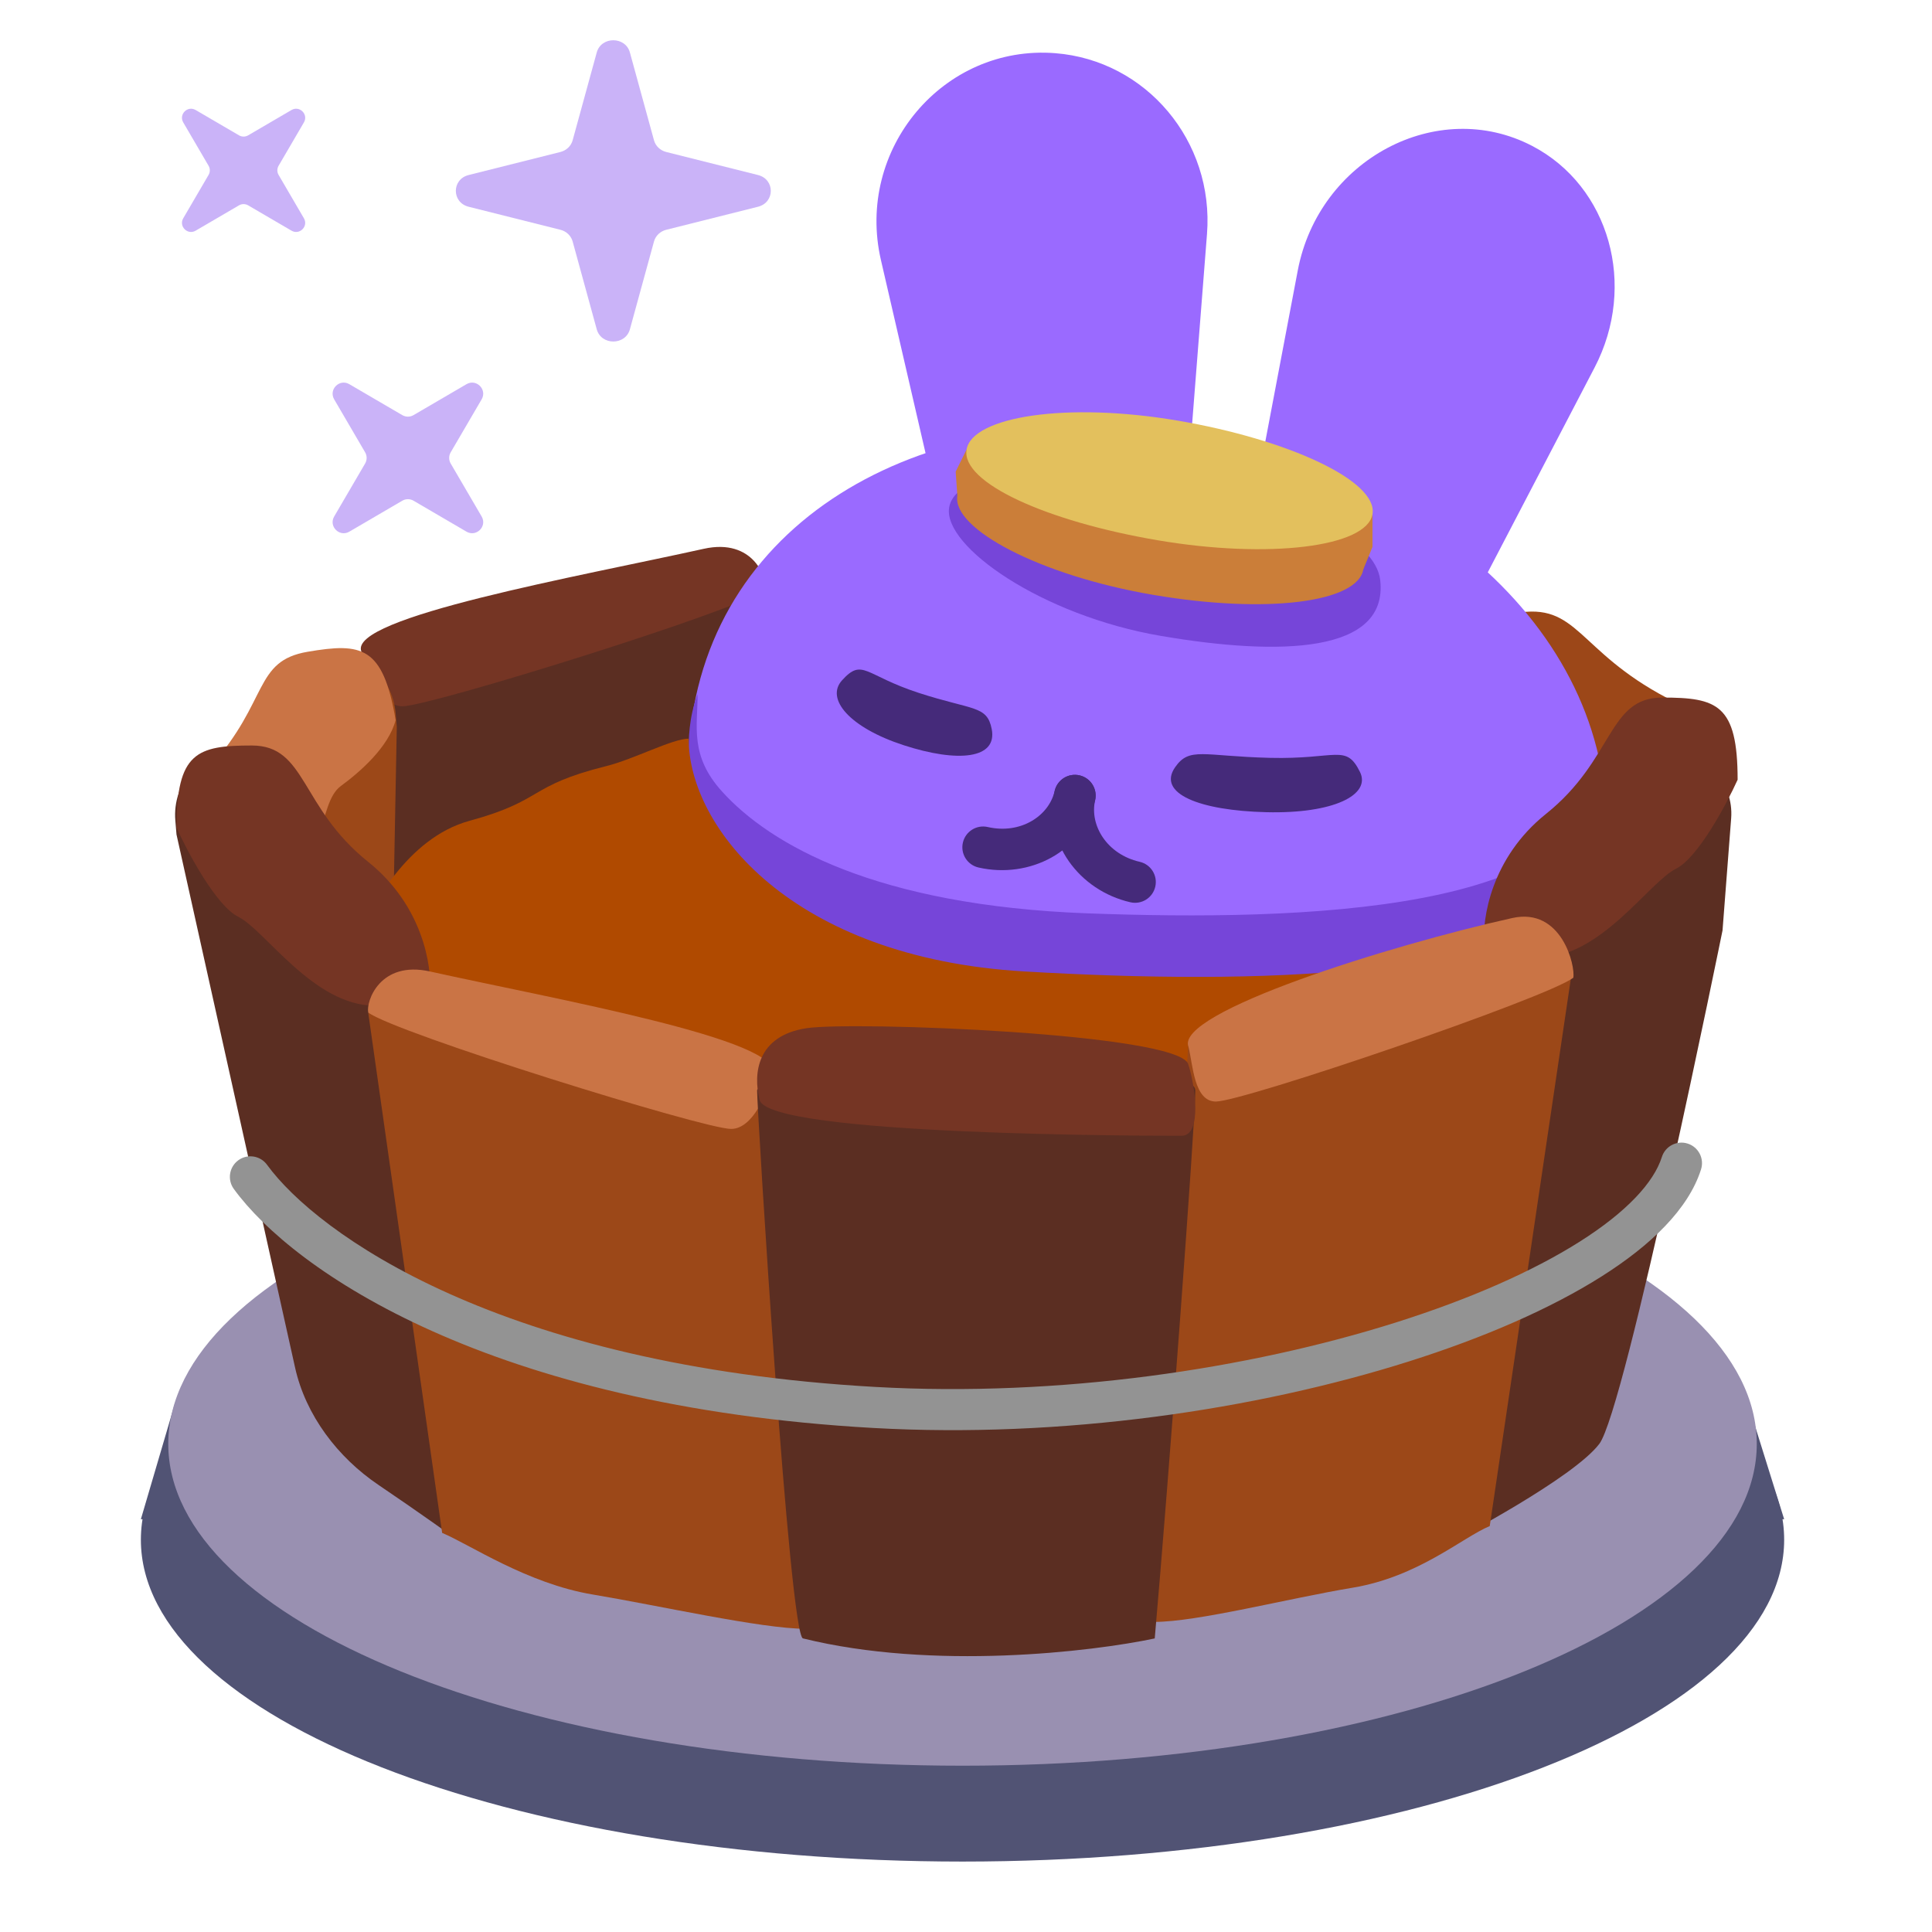
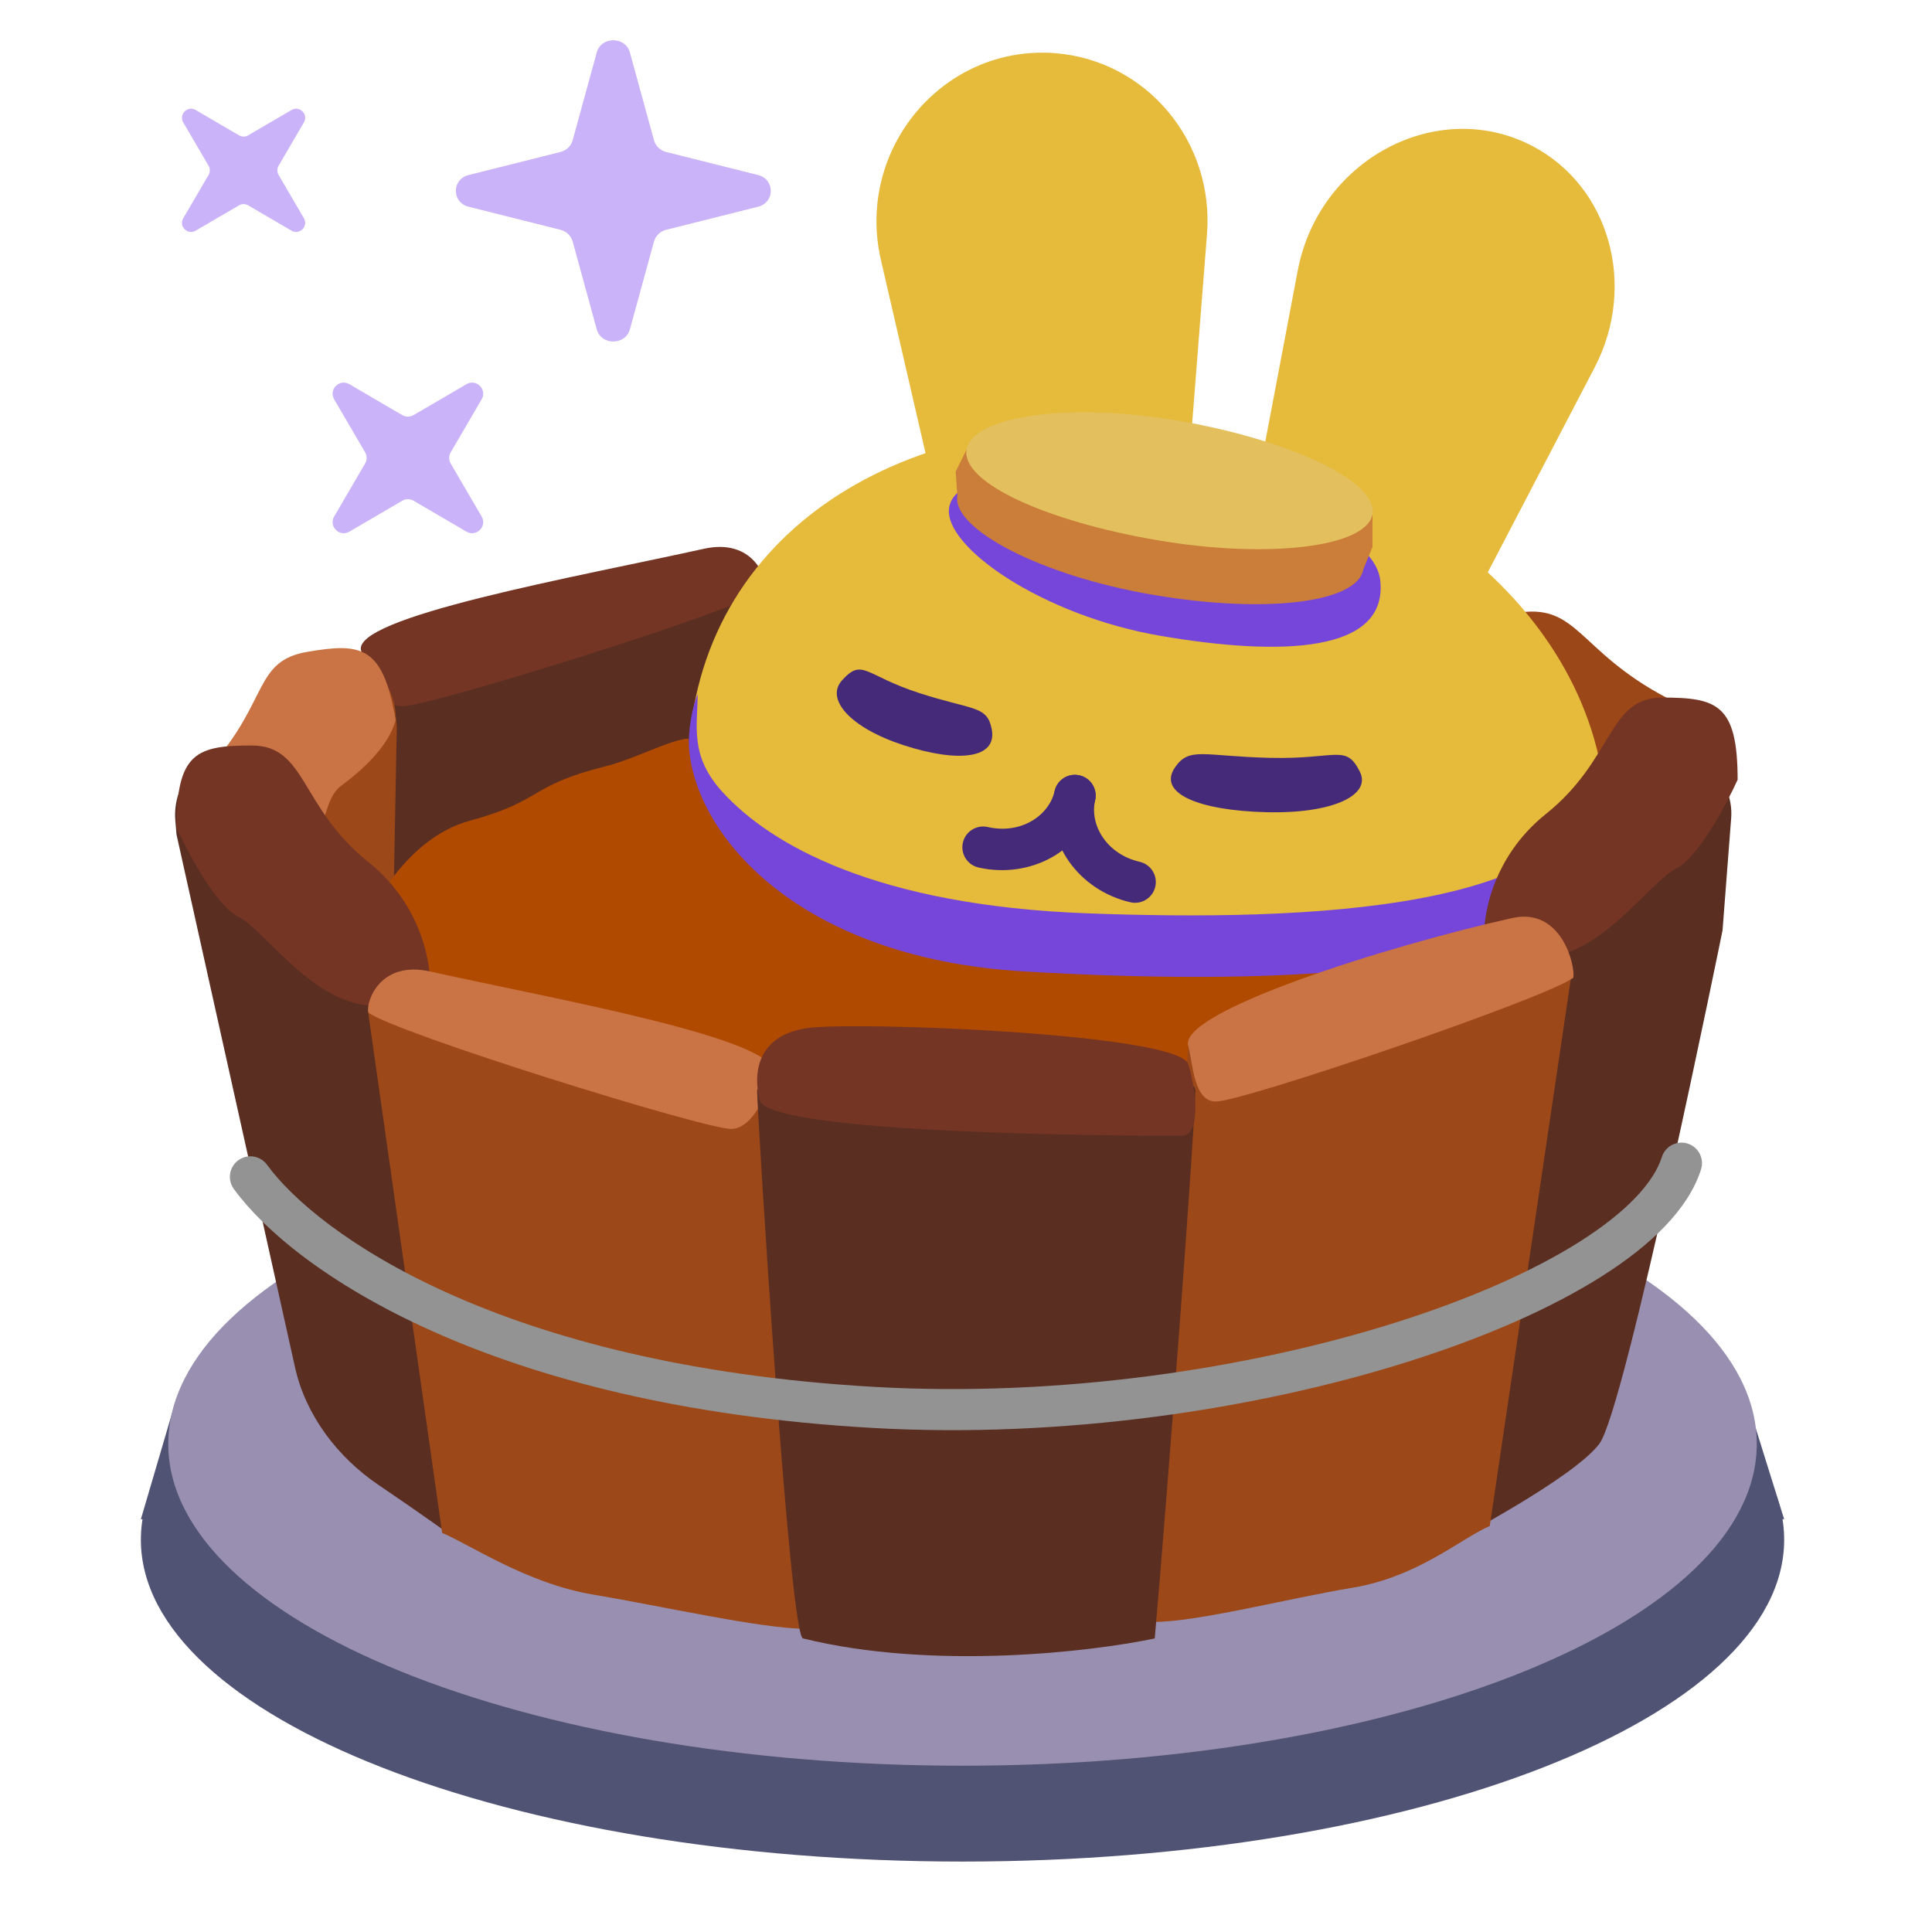
<svg xmlns="http://www.w3.org/2000/svg" width="192" height="192" fill="none" viewBox="0 0 192 192">
  <path fill="#515374" d="M177.308 153.019C177.308 170.681 140.75 185 95.654 185C50.558 185 14 170.681 14 153.019C14 135.356 50.558 121.038 95.654 121.038C140.75 121.038 177.308 135.356 177.308 153.019Z" />
  <path fill="#515374" d="M177.308 150.977L173.906 140.09L17.402 139.41L14 150.977H177.308Z" />
  <path fill="#9990B1" d="M174.586 143.492C174.586 161.155 139.247 175.474 95.654 175.474C52.061 175.474 16.722 161.155 16.722 143.492C16.722 125.83 52.061 111.511 95.654 111.511C139.247 111.511 174.586 125.83 174.586 143.492Z" />
  <path fill="#5B2E22" d="M70.615 109.657L76.059 58.623L35.912 64.747L33.19 115.781C37.5 115.781 47.752 115.509 54.284 114.42C60.817 113.331 67.893 110.791 70.615 109.657Z" />
  <path fill="#753524" d="M107.359 109.47L112.803 58.436L72.656 64.56L69.935 115.594C74.244 115.594 84.496 115.322 91.028 114.233C97.561 113.144 104.638 110.604 107.359 109.47Z" />
  <path fill="#753524" d="M69.935 54.54C74.872 53.443 76.285 57.489 76.058 58.623C73.337 60.664 42.717 70.191 39.995 70.191C37.817 70.191 36.365 66.562 35.912 64.747C34.551 61.345 57.687 57.262 69.935 54.54Z" />
  <path fill="#6D2310" d="M77.18 59.969C72.151 60.506 72.103 64.792 72.68 65.794C75.912 66.859 107.971 66.109 110.55 65.24C112.614 64.545 112.83 60.642 112.681 58.778C112.884 55.119 89.656 58.638 77.18 59.969Z" />
  <path fill="#9C4818" d="M38.193 138.02L39.433 72.239L39.315 70.851C38.997 67.131 35.685 64.399 31.973 64.794C29.469 65.061 27.329 66.716 26.442 69.073L24.561 74.077L22.264 80.466C21.84 81.648 21.623 82.894 21.622 84.149L21.622 89.737C24.603 115.511 31.829 137.368 31.829 137.368C31.829 137.368 35.7 139.594 38.193 138.02Z" />
  <path fill="#9C4818" d="M149.409 137.135L148.169 71.354L148.288 69.966C148.606 66.246 151.917 63.514 155.63 63.909C158.134 64.175 160.274 65.831 161.16 68.188L163.041 73.192L165.338 79.581C165.763 80.763 165.98 82.009 165.98 83.264L165.98 88.852C162.999 114.626 155.773 136.483 155.773 136.483C155.773 136.483 151.903 138.709 149.409 137.135Z" />
  <path fill="#CA7445" d="M33.871 78.115C35.835 76.677 38.619 74.218 39.319 71.568C38.065 64.189 35.938 63.86 30.572 64.772C25.205 65.685 26.738 69.621 20.942 76.128C16.976 80.581 20.01 88.774 26.684 87.639C32.722 86.613 31.416 79.913 33.871 78.115Z" />
  <path fill="#9C4718" d="M152.201 76.625C149.467 75.854 145.424 74.308 143.603 71.732C142.065 63.286 144.279 62.09 150.555 60.946C156.832 59.803 156.7 64.65 165.665 69.362C171.8 72.587 171.7 82.614 163.893 84.037C156.832 85.323 155.619 77.589 152.201 76.625Z" />
-   <path fill="#9A6AFF" d="M87.548 25.855C84.997 14.815 93.753 4.415 104.864 5.285C113.918 5.995 120.672 14.043 119.95 23.262L117.465 54.97C116.958 61.448 111.389 66.295 105.027 65.797C100.021 65.405 95.846 61.765 94.697 56.792L87.548 25.855Z" />
-   <path fill="#9A6AFF" d="M128.969 26.887C131.063 15.849 142.844 9.587 152.269 14.503C159.948 18.508 162.723 28.37 158.467 36.529L143.83 64.594C140.839 70.328 134.04 72.695 128.644 69.88C124.398 67.666 122.158 62.791 123.101 57.819L128.969 26.887Z" />
-   <path fill="#9A6AFF" d="M69.14 69.308C64.686 90.131 81.728 108.71 106.518 114.012C131.308 119.314 154.459 109.332 158.913 88.509C163.367 67.686 146.325 49.107 121.535 43.805C96.745 38.503 73.594 48.484 69.14 69.308Z" />
+   <path fill="#e6ba3a" d="M87.548 25.855C84.997 14.815 93.753 4.415 104.864 5.285C113.918 5.995 120.672 14.043 119.95 23.262L117.465 54.97C116.958 61.448 111.389 66.295 105.027 65.797C100.021 65.405 95.846 61.765 94.697 56.792L87.548 25.855Z" />
+   <path fill="#e6ba3a" d="M128.969 26.887C131.063 15.849 142.844 9.587 152.269 14.503C159.948 18.508 162.723 28.37 158.467 36.529L143.83 64.594C140.839 70.328 134.04 72.695 128.644 69.88C124.398 67.666 122.158 62.791 123.101 57.819L128.969 26.887Z" />
+   <path fill="#e6ba3a" d="M69.14 69.308C64.686 90.131 81.728 108.71 106.518 114.012C131.308 119.314 154.459 109.332 158.913 88.509C163.367 67.686 146.325 49.107 121.535 43.805C96.745 38.503 73.594 48.484 69.14 69.308Z" />
  <path fill="#7645D9" d="M68.436 74.767C68.436 73.524 68.436 71.365 69.328 68.963C69.328 72.194 68.521 75.084 71.751 78.654C76.553 83.963 87.094 89.99 108.092 90.768C129.089 91.546 158.936 90.768 158.936 76.128C164.589 97.125 155.739 93.998 143.625 95.613C111.815 99.855 91.04 95.504 80.634 93.988C70.228 92.471 68.436 80.075 68.436 74.767Z" />
  <path fill="#452A7A" d="M126.205 75.314C132.864 75.478 133.746 73.89 135.147 76.703C136.289 78.996 132.517 80.88 125.859 80.716C119.201 80.553 114.969 78.863 116.779 76.251C118.208 74.189 119.547 75.15 126.205 75.314Z" />
  <path fill="#452A7A" d="M91.306 68.859C85.915 67.106 85.731 65.354 83.682 67.608C82.012 69.447 84.416 72.306 89.807 74.059C95.198 75.812 99.146 75.428 98.554 72.443C98.087 70.087 96.698 70.611 91.306 68.859Z" />
  <path fill="#452A7A" fill-rule="evenodd" d="M107.282 77.054C106.171 76.799 105.065 77.494 104.811 78.604C103.648 83.682 107.244 88.501 112.34 89.667C113.451 89.922 114.557 89.227 114.811 88.117C115.066 87.006 114.371 85.899 113.261 85.645C110.017 84.903 108.26 82.029 108.833 79.525C109.087 78.415 108.393 77.308 107.282 77.054Z" clip-rule="evenodd" />
  <path fill="#452A7A" fill-rule="evenodd" d="M107.282 77.053C106.172 76.799 105.065 77.493 104.811 78.604C104.238 81.108 101.405 82.931 98.162 82.189C97.051 81.934 95.944 82.629 95.69 83.739C95.436 84.85 96.13 85.957 97.241 86.211C102.336 87.377 107.671 84.602 108.833 79.525C109.087 78.414 108.393 77.308 107.282 77.053Z" clip-rule="evenodd" />
  <path fill="#7645D9" d="M137.165 57.657C137.972 64.925 127.235 65.219 115.387 63.199C103.539 61.18 93.672 54.273 94.327 50.427C94.983 46.581 105.212 45.613 117.06 47.633C128.908 49.653 136.716 53.619 137.165 57.657Z" />
  <path fill="#CB7E39" d="M135.481 56.593C134.921 59.875 125.872 61.036 114.612 59.117C103.352 57.198 94.582 52.541 95.141 49.259C95.701 45.977 105.378 45.314 116.638 47.233C127.897 49.153 136.04 53.312 135.481 56.593Z" />
  <path fill="#CB7E39" d="M136.397 51.093L96.058 44.675L94.973 46.868L95.141 49.259L135.48 56.593L136.397 54.353V51.093Z" />
  <path fill="#E3C05D" d="M136.397 51.093C135.838 54.374 126.055 55.567 115.014 53.685C103.973 51.803 95.499 47.957 96.058 44.675C96.617 41.394 105.998 39.919 117.04 41.801C128.081 43.683 136.956 47.811 136.397 51.093Z" />
  <path fill="#B04A00" d="M46.662 81.571C40.338 83.296 36.908 90.417 35.774 92.459C52.786 110.15 82.725 114.233 124.233 114.914C165.741 115.594 169.686 89.056 154.035 88.376C151.313 97.222 124.914 97.902 101.778 96.541C78.643 95.18 68.436 82.252 68.436 73.406C66.848 73.406 62.992 75.447 60.271 76.128C52.349 78.108 54.147 79.53 46.662 81.571Z" />
  <path fill="#000" d="M76.059 111.511L79.461 158.462L57.686 155.741L45.438 152.338L36.592 100.624L76.059 111.511Z" />
  <path fill="#5B2E22" d="M29.325 135.912L17.54 82.932L17.424 81.544C17.114 77.824 19.921 74.576 23.647 74.343C26.16 74.186 28.547 75.459 29.816 77.635L32.51 82.252L39.451 89.727C40.7 91.073 41.589 92.713 42.035 94.494L42.717 97.222C44.098 123.131 45.438 153.019 45.438 153.019C45.438 153.019 41.467 150.171 37.613 147.57C33.577 144.845 30.382 140.665 29.325 135.912Z" />
  <path fill="#5B2E22" d="M158.936 143.492C161.52 140.09 171.184 92.459 171.184 92.459L172.041 81.32C172.313 77.785 169.518 74.767 165.972 74.767C163.807 74.767 161.805 75.917 160.714 77.787L157.713 82.932L151.467 88.609C149.692 90.223 148.499 92.378 148.075 94.739L147.506 97.902C146.124 123.811 144.647 153.019 144.647 153.019C144.647 153.019 156.352 146.895 158.936 143.492Z" />
  <path fill="#753524" d="M23.664 91.098C21.486 90.009 18.674 84.747 17.54 82.252C17.54 74.767 19.581 74.087 25.025 74.087C30.468 74.087 29.788 80.21 36.592 85.654C42.036 90.009 42.943 96.088 42.717 98.583C42.943 99.036 42.172 99.944 37.273 99.944C31.149 99.944 26.386 92.459 23.664 91.098Z" />
  <path fill="#753524" d="M166.559 86.335C168.736 85.246 171.549 79.984 172.683 77.489C172.683 70.004 170.641 69.323 165.198 69.323C159.754 69.323 160.435 75.447 153.63 80.891C148.186 85.246 147.279 91.325 147.506 93.82C147.279 94.273 148.05 95.18 152.95 95.18C159.074 95.18 163.837 87.695 166.559 86.335Z" />
  <path fill="#9C4818" d="M43.94 152.338L36.592 100.624L76.739 106.748L80.004 161.865C75.694 161.865 65.442 159.551 58.91 158.462C52.377 157.374 46.661 153.472 43.94 152.338Z" />
  <path fill="#9C4818" d="M148.049 151.658L156.214 96.541L118.109 103.346L114.707 161.184C119.016 161.184 127.907 158.871 134.44 157.782C140.972 156.693 145.327 152.792 148.049 151.658Z" />
  <path fill="#CA7445" d="M42.717 96.541C37.779 95.444 36.366 99.49 36.593 100.624C39.315 102.665 69.935 112.192 72.656 112.192C74.834 112.192 76.286 108.563 76.739 106.748C78.1 103.346 54.965 99.263 42.717 96.541Z" />
  <path fill="#CA7445" d="M150.286 91.233C155.223 90.136 156.579 96.036 156.352 97.17C153.63 99.211 123.552 109.47 120.831 109.47C118.653 109.47 118.563 105.841 118.109 104.026C116.748 100.624 138.038 93.955 150.286 91.233Z" />
  <path fill="#5B2E22" d="M79.809 162.826C92.713 166.014 108.484 164.155 114.757 162.826C116.101 147.552 118.789 111.556 118.789 108.368C118.789 104.384 75.24 106.376 75.24 108.368C75.24 110.361 78.465 162.826 79.809 162.826Z" />
  <path fill="#753524" d="M80.144 102.182C75.247 102.931 74.82 106.653 75.486 109.309C76.379 112.872 114.742 112.872 117.415 112.872H117.416C119.546 112.872 118.724 107.688 118.081 105.745C117.073 102.699 84.803 101.469 80.144 102.182Z" />
  <path fill="#939393" fill-rule="evenodd" d="M167.716 113.647C168.791 113.987 169.388 115.134 169.048 116.209C167.803 120.152 164.072 123.747 159.149 126.86C154.141 130.027 147.543 132.918 139.978 135.309C124.845 140.094 105.565 142.967 86.772 141.909C48.731 139.768 29.167 126.31 23.236 118.156C22.573 117.244 22.775 115.967 23.686 115.304C24.598 114.641 25.875 114.842 26.538 115.754C31.495 122.569 49.677 135.732 87.001 137.833C105.274 138.861 124.059 136.06 138.747 131.417C146.093 129.094 152.343 126.333 156.967 123.409C161.675 120.433 164.359 117.5 165.155 114.979C165.494 113.904 166.641 113.308 167.716 113.647Z" clip-rule="evenodd" />
  <path fill="#CAB3F8" d="M46.358 38.18C47.337 37.608 48.437 38.708 47.865 39.687L44.789 44.952C44.589 45.295 44.589 45.72 44.789 46.063L47.865 51.328C48.437 52.307 47.337 53.407 46.358 52.835L41.093 49.759C40.75 49.559 40.325 49.559 39.982 49.759L34.717 52.835C33.738 53.407 32.638 52.307 33.21 51.328L36.286 46.063C36.486 45.72 36.486 45.295 36.286 44.952L33.21 39.687C32.638 38.708 33.738 37.608 34.717 38.18L39.982 41.256C40.325 41.456 40.75 41.456 41.093 41.256L46.358 38.18Z" />
  <path fill="#CAB3F8" d="M28.969 10.933C29.77 10.465 30.67 11.366 30.202 12.166L27.686 16.474C27.521 16.755 27.521 17.102 27.686 17.383L30.202 21.691C30.67 22.492 29.77 23.392 28.969 22.924L24.661 20.407C24.381 20.243 24.033 20.243 23.752 20.407L19.444 22.924C18.644 23.392 17.744 22.492 18.211 21.691L20.728 17.383C20.892 17.102 20.892 16.755 20.728 16.474L18.211 12.166C17.744 11.366 18.644 10.465 19.444 10.933L23.752 13.45C24.033 13.614 24.381 13.614 24.661 13.45L28.969 10.933Z" />
  <path fill="#CAB3F8" d="M59.303 5.216C59.748 3.595 62.154 3.595 62.599 5.216L64.993 13.941C65.149 14.51 65.614 14.954 66.208 15.104L75.33 17.394C77.025 17.819 77.025 20.121 75.33 20.546L66.208 22.836C65.614 22.985 65.149 23.43 64.993 23.999L62.599 32.724C62.154 34.345 59.748 34.345 59.303 32.724L56.909 23.999C56.753 23.43 56.288 22.985 55.694 22.836L46.572 20.546C44.877 20.121 44.877 17.819 46.572 17.394L55.694 15.104C56.288 14.954 56.753 14.51 56.909 13.941L59.303 5.216Z" />
</svg>
